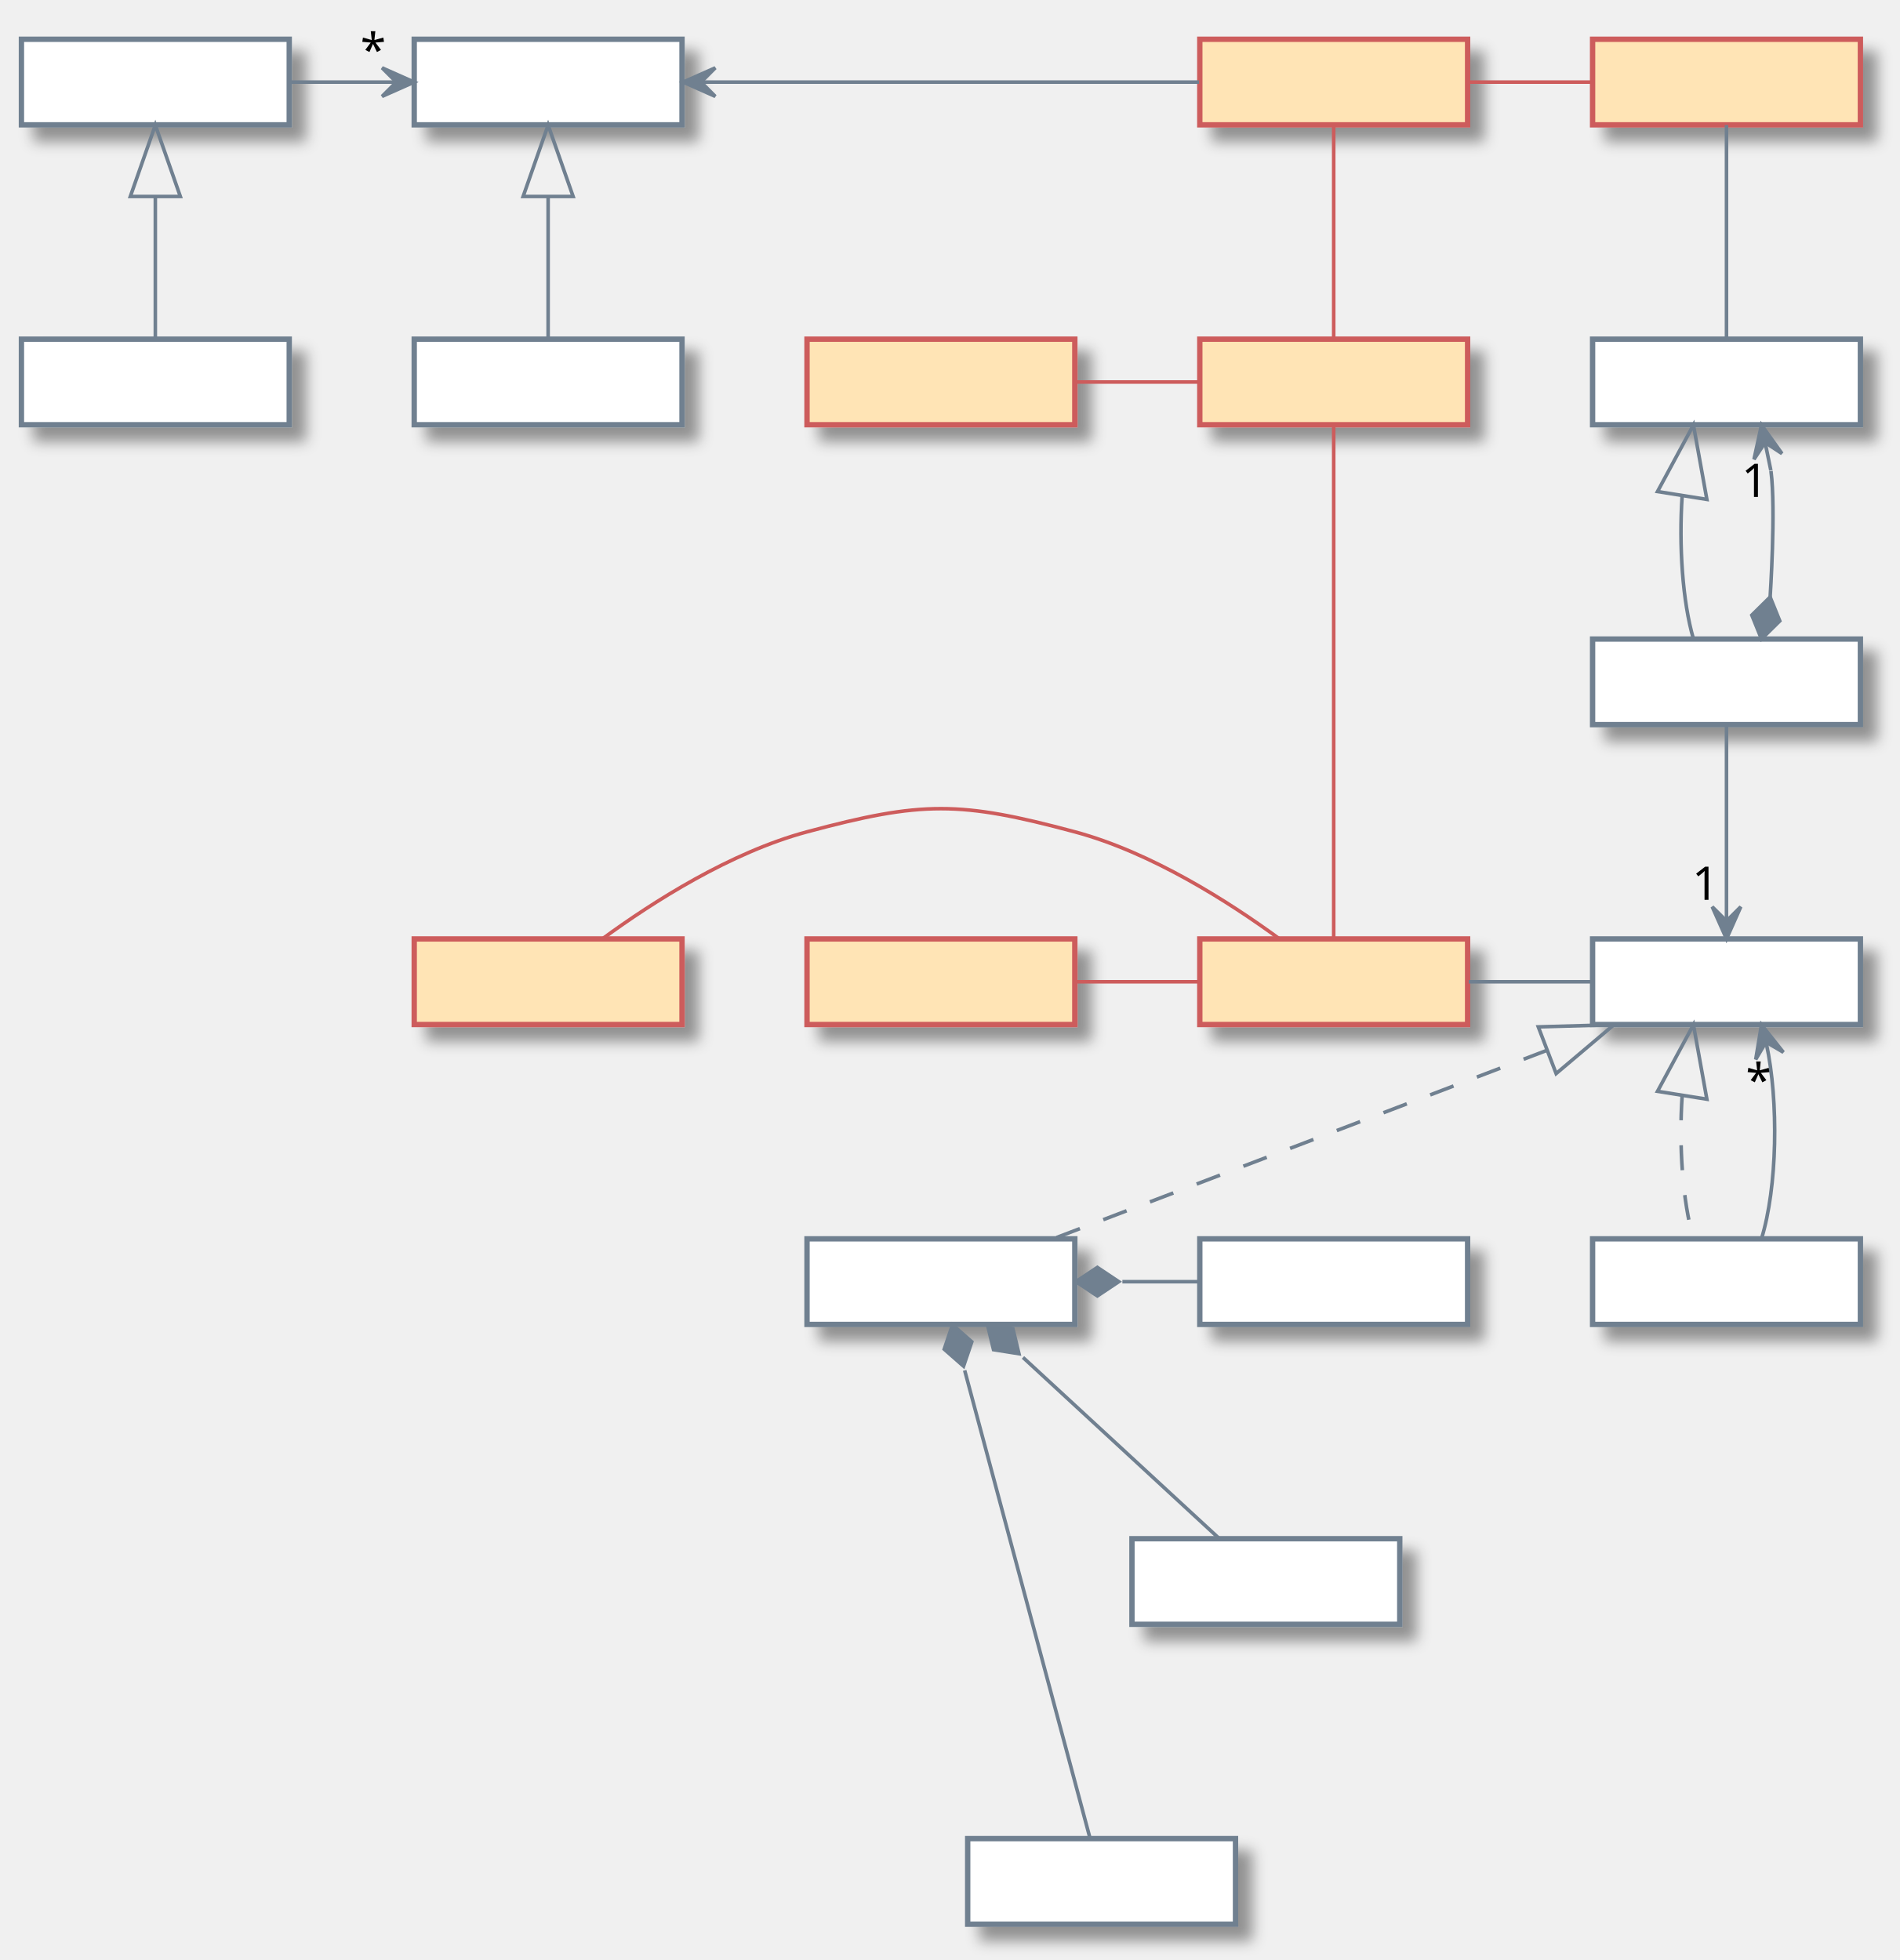
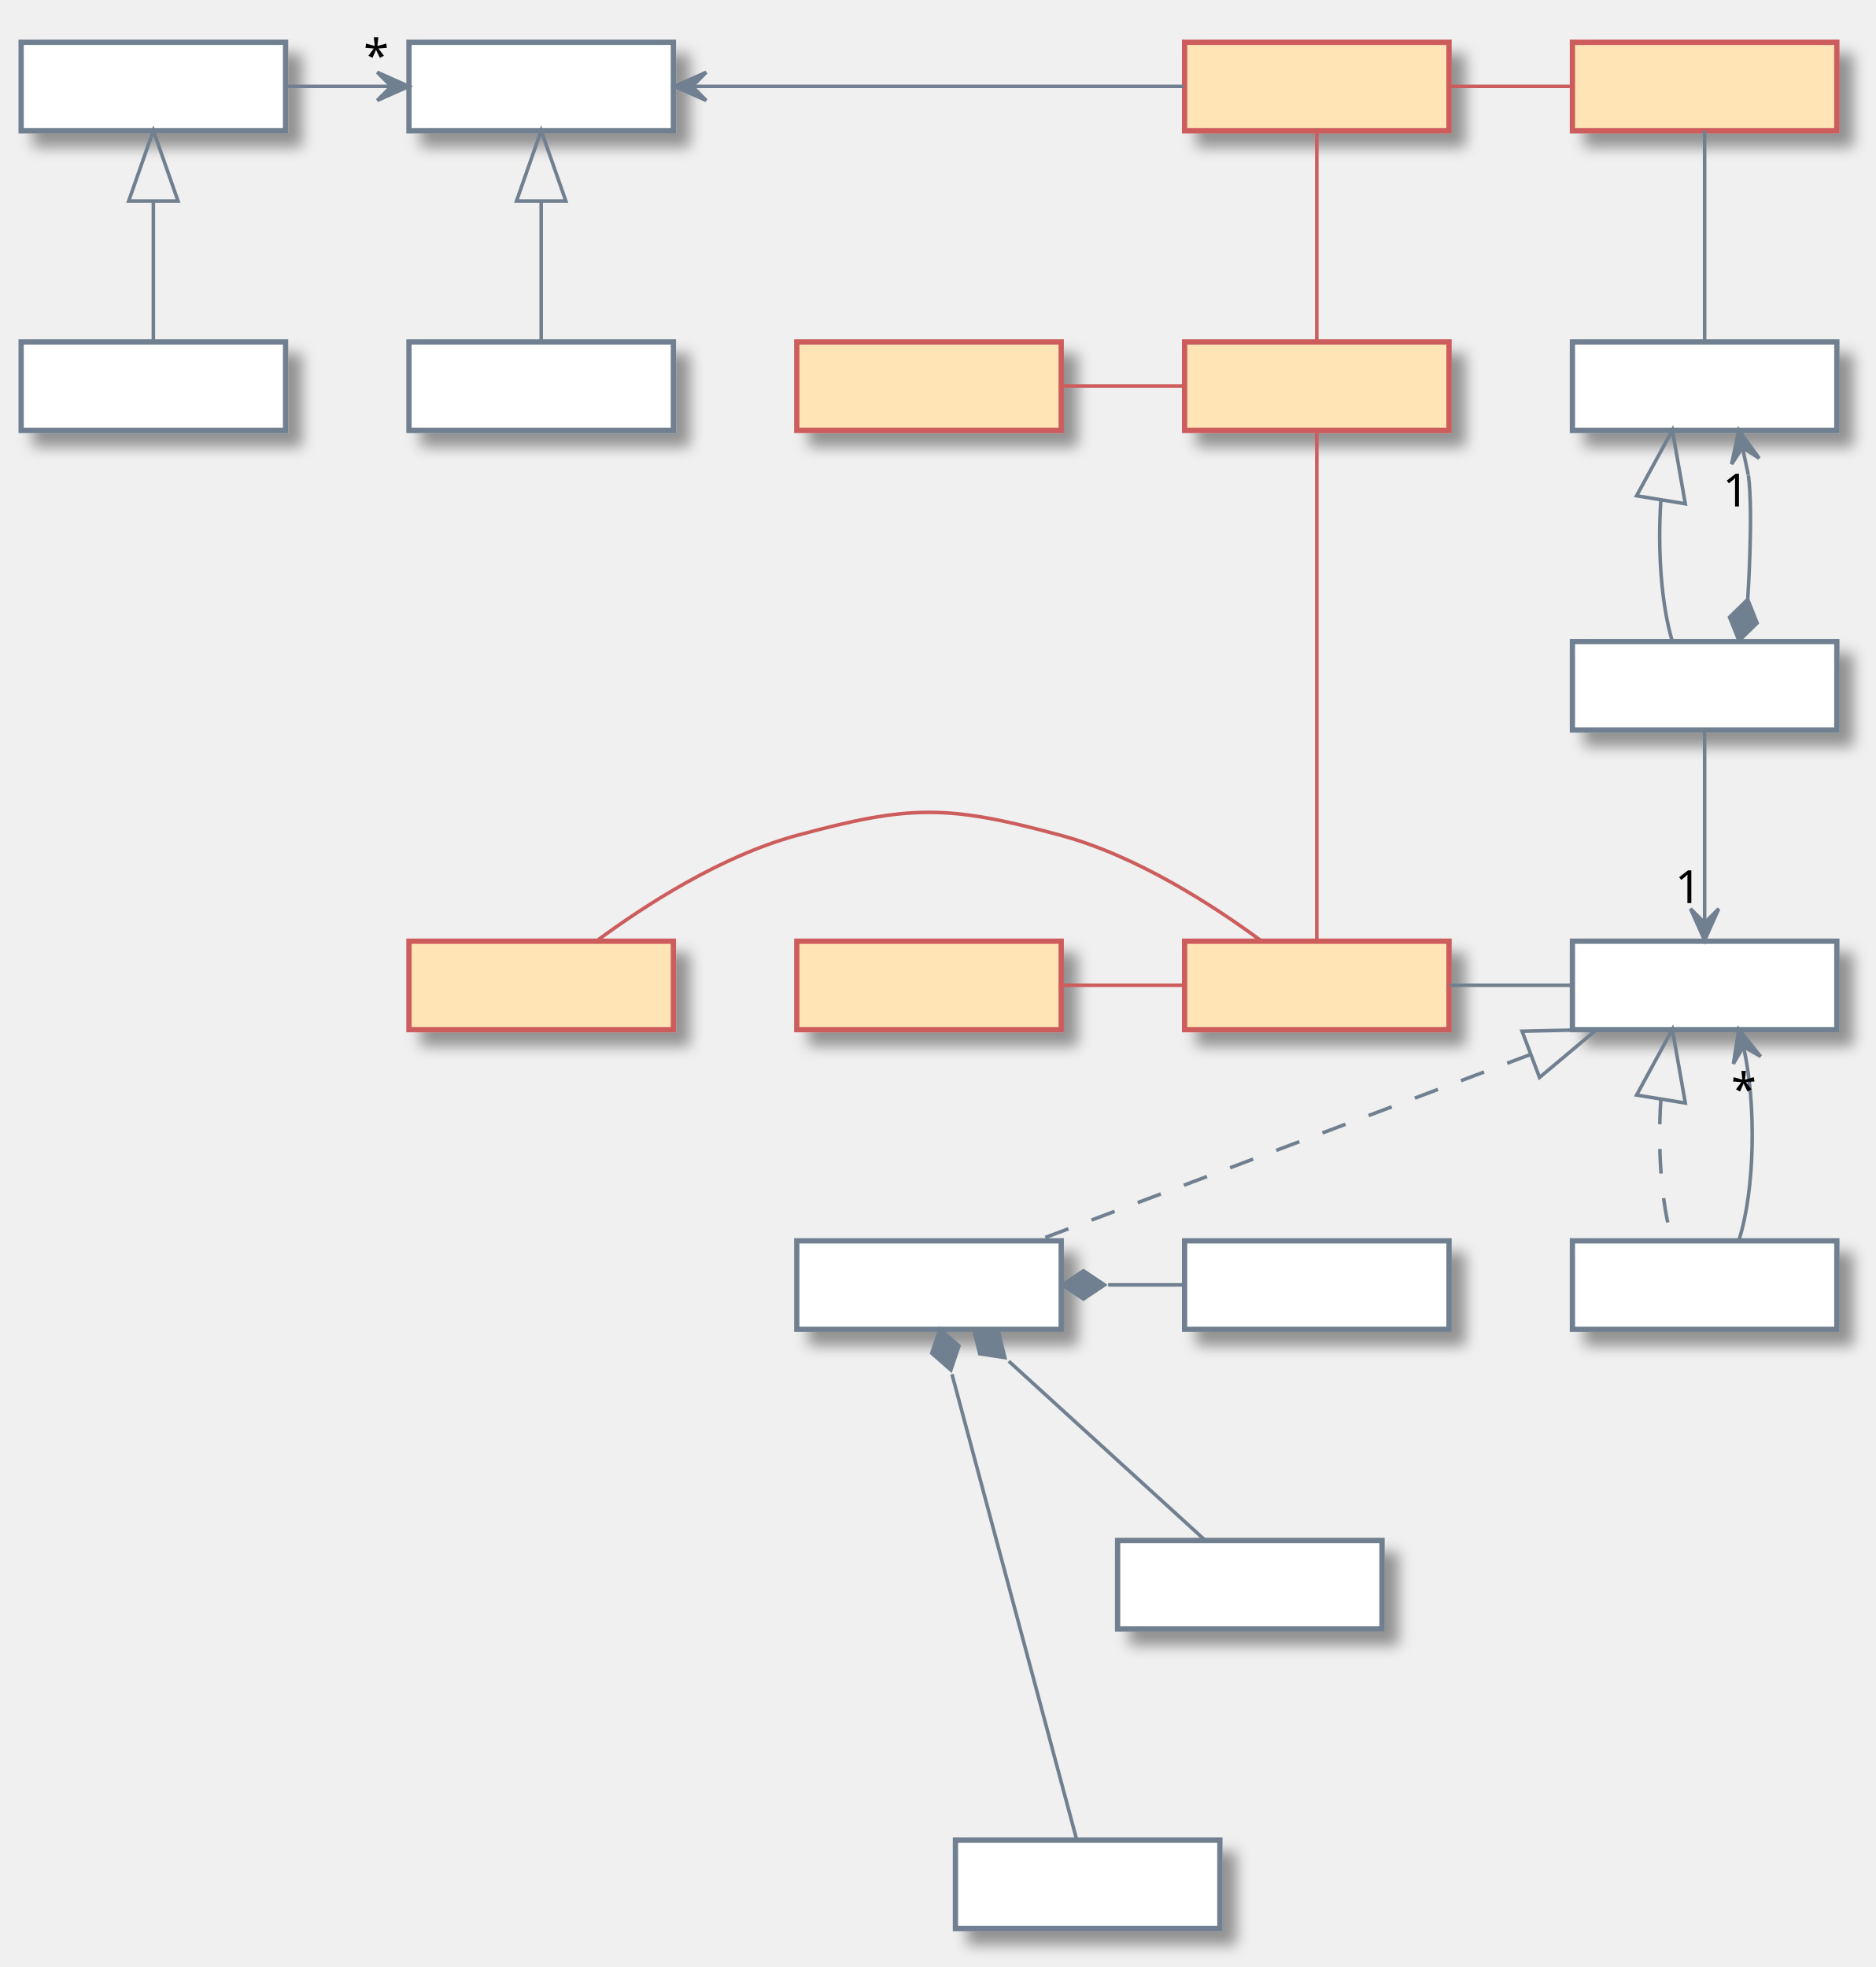
- <svg xmlns="http://www.w3.org/2000/svg" contentScriptType="application/ecmascript" contentStyleType="text/css" height="549px" preserveAspectRatio="none" style="width:532px;height:549px;" version="1.1" viewBox="0 0 532 549" width="532px" zoomAndPan="magnify">
+ <svg xmlns="http://www.w3.org/2000/svg" contentScriptType="application/ecmascript" contentStyleType="text/css" height="558px" preserveAspectRatio="none" style="width:532px;height:558px;" version="1.1" viewBox="0 0 532 558" width="532px" zoomAndPan="magnify">
  <defs>
    <filter height="300%" id="f1oznszs6luzek" width="300%" x="-1" y="-1">
      <feGaussianBlur result="blurOut" stdDeviation="2.0" />
      <feColorMatrix in="blurOut" result="blurOut2" type="matrix" values="0 0 0 0 0 0 0 0 0 0 0 0 0 0 0 0 0 0 .4 0" />
      <feOffset dx="4.0" dy="4.0" in="blurOut2" result="blurOut3" />
      <feBlend in="SourceGraphic" in2="blurOut3" mode="normal" />
    </filter>
  </defs>
  <g>
-     <rect fill="#FFFFFF" filter="url(#f1oznszs6luzek)" height="23.969" id="Parent" style="stroke: #708090; stroke-width: 1.5;" width="75" x="446" y="95" />
-     <text fill="#000000" font-family="sans-serif" font-size="12" lengthAdjust="spacingAndGlyphs" textLength="0" x="485.5" y="111.139" />
-     <rect fill="#FFFFFF" filter="url(#f1oznszs6luzek)" height="23.969" id="Decorator" style="stroke: #708090; stroke-width: 1.5;" width="75" x="446" y="179" />
-     <text fill="#000000" font-family="sans-serif" font-size="12" lengthAdjust="spacingAndGlyphs" textLength="0" x="485.5" y="195.139" />
-     <rect fill="#FFFFFF" filter="url(#f1oznszs6luzek)" height="23.969" id="Composite" style="stroke: #708090; stroke-width: 1.5;" width="75" x="446" y="263" />
-     <text fill="#000000" font-family="sans-serif" font-size="12" font-style="italic" lengthAdjust="spacingAndGlyphs" textLength="0" x="485.5" y="279.139" />
-     <rect fill="#FFFFFF" filter="url(#f1oznszs6luzek)" height="23.969" id="Leaf" style="stroke: #708090; stroke-width: 1.5;" width="75" x="226" y="347" />
-     <text fill="#000000" font-family="sans-serif" font-size="12" lengthAdjust="spacingAndGlyphs" textLength="0" x="265.5" y="363.139" />
-     <rect fill="#FFFFFF" filter="url(#f1oznszs6luzek)" height="23.969" id="Comp" style="stroke: #708090; stroke-width: 1.5;" width="75" x="446" y="347" />
-     <text fill="#000000" font-family="sans-serif" font-size="12" lengthAdjust="spacingAndGlyphs" textLength="0" x="485.5" y="363.139" />
-     <rect fill="#FFFFFF" filter="url(#f1oznszs6luzek)" height="23.969" id="Listener" style="stroke: #708090; stroke-width: 1.5;" width="75" x="116" y="11" />
-     <text fill="#000000" font-family="sans-serif" font-size="12" font-style="italic" lengthAdjust="spacingAndGlyphs" textLength="0" x="155.5" y="27.139" />
-     <rect fill="#FFFFFF" filter="url(#f1oznszs6luzek)" height="23.969" id="Observable" style="stroke: #708090; stroke-width: 1.5;" width="75" x="6" y="11" />
-     <text fill="#000000" font-family="sans-serif" font-size="12" font-style="italic" lengthAdjust="spacingAndGlyphs" textLength="0" x="45.5" y="27.139" />
-     <rect fill="#FFFFFF" filter="url(#f1oznszs6luzek)" height="23.969" id="ConcListener" style="stroke: #708090; stroke-width: 1.5;" width="75" x="116" y="95" />
-     <text fill="#000000" font-family="sans-serif" font-size="12" lengthAdjust="spacingAndGlyphs" textLength="0" x="155.5" y="111.139" />
-     <rect fill="#FFFFFF" filter="url(#f1oznszs6luzek)" height="23.969" id="ConcObservable" style="stroke: #708090; stroke-width: 1.5;" width="75" x="6" y="95" />
-     <text fill="#000000" font-family="sans-serif" font-size="12" lengthAdjust="spacingAndGlyphs" textLength="0" x="45.5" y="111.139" />
-     <rect fill="#FFE4B5" filter="url(#f1oznszs6luzek)" height="23.969" id="A" style="stroke: #CD5C5C; stroke-width: 1.5;" width="75" x="336" y="11" />
-     <text fill="#000000" font-family="sans-serif" font-size="12" lengthAdjust="spacingAndGlyphs" textLength="0" x="375.5" y="27.139" />
-     <rect fill="#FFE4B5" filter="url(#f1oznszs6luzek)" height="23.969" id="B" style="stroke: #CD5C5C; stroke-width: 1.5;" width="75" x="446" y="11" />
-     <text fill="#000000" font-family="sans-serif" font-size="12" lengthAdjust="spacingAndGlyphs" textLength="0" x="485.5" y="27.139" />
-     <rect fill="#FFE4B5" filter="url(#f1oznszs6luzek)" height="23.969" id="C" style="stroke: #CD5C5C; stroke-width: 1.5;" width="75" x="336" y="95" />
-     <text fill="#000000" font-family="sans-serif" font-size="12" lengthAdjust="spacingAndGlyphs" textLength="0" x="375.5" y="111.139" />
-     <rect fill="#FFE4B5" filter="url(#f1oznszs6luzek)" height="23.969" id="D" style="stroke: #CD5C5C; stroke-width: 1.5;" width="75" x="226" y="95" />
-     <text fill="#000000" font-family="sans-serif" font-size="12" lengthAdjust="spacingAndGlyphs" textLength="0" x="265.5" y="111.139" />
-     <rect fill="#FFE4B5" filter="url(#f1oznszs6luzek)" height="23.969" id="E" style="stroke: #CD5C5C; stroke-width: 1.5;" width="75" x="336" y="263" />
-     <text fill="#000000" font-family="sans-serif" font-size="12" lengthAdjust="spacingAndGlyphs" textLength="0" x="375.5" y="279.139" />
-     <rect fill="#FFE4B5" filter="url(#f1oznszs6luzek)" height="23.969" id="F" style="stroke: #CD5C5C; stroke-width: 1.5;" width="75" x="226" y="263" />
-     <text fill="#000000" font-family="sans-serif" font-size="12" lengthAdjust="spacingAndGlyphs" textLength="0" x="265.5" y="279.139" />
-     <rect fill="#FFE4B5" filter="url(#f1oznszs6luzek)" height="23.969" id="G" style="stroke: #CD5C5C; stroke-width: 1.5;" width="75" x="116" y="263" />
-     <text fill="#000000" font-family="sans-serif" font-size="12" lengthAdjust="spacingAndGlyphs" textLength="0" x="155.5" y="279.139" />
-     <rect fill="#FFFFFF" filter="url(#f1oznszs6luzek)" height="23.969" id="I" style="stroke: #708090; stroke-width: 1.5;" width="75" x="336" y="347" />
-     <text fill="#000000" font-family="sans-serif" font-size="12" lengthAdjust="spacingAndGlyphs" textLength="0" x="375.5" y="363.139" />
-     <rect fill="#FFFFFF" filter="url(#f1oznszs6luzek)" height="23.969" id="J" style="stroke: #708090; stroke-width: 1.5;" width="75" x="317" y="431" />
-     <text fill="#000000" font-family="sans-serif" font-size="12" lengthAdjust="spacingAndGlyphs" textLength="0" x="356.5" y="447.139" />
-     <rect fill="#FFFFFF" filter="url(#f1oznszs6luzek)" height="23.969" id="K" style="stroke: #708090; stroke-width: 1.5;" width="75" x="271" y="515" />
-     <text fill="#000000" font-family="sans-serif" font-size="12" lengthAdjust="spacingAndGlyphs" textLength="0" x="310.5" y="531.139" />
-     <path d="M471.09,138.797 C470.136,152.846 471.189,168.515 474.25,178.987 " fill="none" id="Parent-Decorator" style="stroke: #708090; stroke-width: 1.0;" />
-     <polygon fill="none" points="464.18,137.683,474.243,119.035,478.005,139.888,464.18,137.683" style="stroke: #708090; stroke-width: 1.0;" />
-     <path d="M495.957,131.939 C497.352,142.744 495.722,167.235 495.722,167.235 " fill="none" id="Parent-Decorator-1" style="stroke: #708090; stroke-width: 1.0;" />
-     <polygon fill="#708090" points="493.294,178.987,498.425,173.92,495.722,167.235,490.591,172.302,493.294,178.987" style="stroke: #708090; stroke-width: 1.0;" />
-     <polygon fill="#708090" points="493.301,119.035,491.198,128.657,494.309,123.933,499.033,127.044,493.301,119.035" style="stroke: #708090; stroke-width: 1.0;" />
-     <line style="stroke: #708090; stroke-width: 1.0;" x1="494.309" x2="495.922" y1="123.933" y2="131.768" />
-     <text fill="#000000" font-family="sans-serif" font-size="13" lengthAdjust="spacingAndGlyphs" textLength="8" x="487.694" y="139.194">1</text>
-     <path d="M483.5,203.035 C483.5,217.382 483.5,241.462 483.5,257.777 " fill="none" id="Decorator-Composite" style="stroke: #708090; stroke-width: 1.0;" />
-     <polygon fill="#708090" points="483.5,262.987,487.5,253.987,483.5,257.987,479.5,253.987,483.5,262.987" style="stroke: #708090; stroke-width: 1.0;" />
-     <text fill="#000000" font-family="sans-serif" font-size="13" lengthAdjust="spacingAndGlyphs" textLength="8" x="473.85" y="252.039">1</text>
-     <path d="M433.216,294.199 C390.677,310.441 331.041,333.212 294.962,346.987 " fill="none" id="Composite-Leaf" style="stroke: #708090; stroke-width: 1.0; stroke-dasharray: 7.0,7.0;" />
-     <polygon fill="none" points="430.798,287.63,451.979,287.035,435.792,300.709,430.798,287.63" style="stroke: #708090; stroke-width: 1.0;" />
-     <path d="M471.09,306.797 C470.136,320.846 471.189,336.515 474.25,346.987 " fill="none" id="Composite-Comp" style="stroke: #708090; stroke-width: 1.0; stroke-dasharray: 7.0,7.0;" />
-     <polygon fill="none" points="464.18,305.683,474.243,287.035,478.005,307.888,464.18,305.683" style="stroke: #708090; stroke-width: 1.0;" />
-     <path d="M494.652,292.248 C498.184,308.572 497.731,332.651 493.294,346.987 " fill="none" id="Composite-Comp-1" style="stroke: #708090; stroke-width: 1.0;" />
-     <polygon fill="#708090" points="493.301,287.035,491.686,296.751,494.555,291.875,499.43,294.744,493.301,287.035" style="stroke: #708090; stroke-width: 1.0;" />
-     <text fill="#000000" font-family="sans-serif" font-size="13" lengthAdjust="spacingAndGlyphs" textLength="7" x="488.9" y="307.194">*</text>
-     <path d="M81.312,23 C91.158,23 101.003,23 110.848,23 " fill="none" id="Observable-Listener" style="stroke: #708090; stroke-width: 1.0;" />
-     <polygon fill="#708090" points="115.996,23,106.996,19,110.996,23,106.996,27,115.996,23" style="stroke: #708090; stroke-width: 1.0;" />
-     <text fill="#000000" font-family="sans-serif" font-size="13" lengthAdjust="spacingAndGlyphs" textLength="7" x="100.924" y="18.607">*</text>
-     <path d="M153.5,55.048 C153.5,69.032 153.5,84.578 153.5,94.987 " fill="none" id="Listener-ConcListener" style="stroke: #708090; stroke-width: 1.0;" />
-     <polygon fill="none" points="146.5,55.035,153.5,35.035,160.5,55.035,146.5,55.035" style="stroke: #708090; stroke-width: 1.0;" />
-     <path d="M43.5,55.048 C43.5,69.032 43.5,84.578 43.5,94.987 " fill="none" id="Observable-ConcObservable" style="stroke: #708090; stroke-width: 1.0;" />
-     <polygon fill="none" points="36.5,55.035,43.5,35.035,50.5,55.035,36.5,55.035" style="stroke: #708090; stroke-width: 1.0;" />
-     <path d="M483.5,35.035 C483.5,51.004 483.5,79.03 483.5,94.987 " fill="none" id="B-Parent" style="stroke: #708090; stroke-width: 1.0;" />
-     <path d="M411.312,23 C422.874,23 434.435,23 445.996,23 " fill="none" id="A-B" style="stroke: #CD5C5C; stroke-width: 1.0;" />
-     <path d="M373.5,35.035 C373.5,51.004 373.5,79.03 373.5,94.987 " fill="none" id="A-C" style="stroke: #CD5C5C; stroke-width: 1.0;" />
-     <path d="M301.312,107 C312.874,107 324.435,107 335.996,107 " fill="none" id="D-C" style="stroke: #CD5C5C; stroke-width: 1.0;" />
-     <path d="M373.5,119.082 C373.5,149.929 373.5,231.355 373.5,262.574 " fill="none" id="C-E" style="stroke: #CD5C5C; stroke-width: 1.0;" />
-     <path d="M301.312,275 C312.874,275 324.435,275 335.996,275 " fill="none" id="F-E" style="stroke: #CD5C5C; stroke-width: 1.0;" />
-     <path d="M168.827,262.879 C182.808,252.65 204.507,238.776 226,233 C258.191,224.349 268.809,224.349 301,233 C322.493,238.776 344.192,252.65 358.173,262.879 " fill="none" id="G-E" style="stroke: #CD5C5C; stroke-width: 1.0;" />
-     <path d="M411.312,275 C422.874,275 434.435,275 445.996,275 " fill="none" id="E-Composite" style="stroke: #708090; stroke-width: 1.0;" />
-     <path d="M314.319,359 C321.545,359 328.771,359 335.996,359 " fill="none" id="Leaf-I" style="stroke: #708090; stroke-width: 1.0;" />
-     <polygon fill="#708090" points="301.312,359,307.312,363,313.312,359,307.312,355,301.312,359" style="stroke: #708090; stroke-width: 1.0;" />
-     <path d="M286.483,380.215 C303.888,396.281 327.17,417.773 341.486,430.987 " fill="none" id="Leaf-J" style="stroke: #708090; stroke-width: 1.0;" />
-     <polygon fill="#708090" points="276.538,371.035,278.234,378.044,285.356,379.175,283.66,372.166,276.538,371.035" style="stroke: #708090; stroke-width: 1.0;" />
-     <path d="M270.156,383.848 C279.926,420.324 297.789,487.014 305.172,514.574 " fill="none" id="Leaf-K" style="stroke: #708090; stroke-width: 1.0;" />
-     <polygon fill="#708090" points="266.736,371.082,264.425,377.913,269.841,382.673,272.152,375.843,266.736,371.082" style="stroke: #708090; stroke-width: 1.0;" />
-     <path d="M196.392,23 C242.855,23 289.318,23 335.781,23 " fill="none" id="Listener-A" style="stroke: #708090; stroke-width: 1.0;" />
-     <polygon fill="#708090" points="191.312,23,200.312,27,196.312,23,200.312,19,191.312,23" style="stroke: #708090; stroke-width: 1.0;" />
+     <rect fill="#FFFFFF" filter="url(#f1oznszs6luzek)" height="25.094" id="Parent" style="stroke: #708090; stroke-width: 1.5;" width="75" x="446" y="97" />
+     <text fill="#000000" font-family="sans-serif" font-size="12" lengthAdjust="spacingAndGlyphs" textLength="0" x="485" y="114.457" />
+     <rect fill="#FFFFFF" filter="url(#f1oznszs6luzek)" height="25.094" id="Decorator" style="stroke: #708090; stroke-width: 1.5;" width="75" x="446" y="182" />
+     <text fill="#000000" font-family="sans-serif" font-size="12" lengthAdjust="spacingAndGlyphs" textLength="0" x="485" y="199.457" />
+     <rect fill="#FFFFFF" filter="url(#f1oznszs6luzek)" height="25.094" id="Composite" style="stroke: #708090; stroke-width: 1.5;" width="75" x="446" y="267" />
+     <text fill="#000000" font-family="sans-serif" font-size="12" font-style="italic" lengthAdjust="spacingAndGlyphs" textLength="0" x="485" y="284.457" />
+     <rect fill="#FFFFFF" filter="url(#f1oznszs6luzek)" height="25.094" id="Leaf" style="stroke: #708090; stroke-width: 1.5;" width="75" x="226" y="352" />
+     <text fill="#000000" font-family="sans-serif" font-size="12" lengthAdjust="spacingAndGlyphs" textLength="0" x="265" y="369.457" />
+     <rect fill="#FFFFFF" filter="url(#f1oznszs6luzek)" height="25.094" id="Comp" style="stroke: #708090; stroke-width: 1.5;" width="75" x="446" y="352" />
+     <text fill="#000000" font-family="sans-serif" font-size="12" lengthAdjust="spacingAndGlyphs" textLength="0" x="485" y="369.457" />
+     <rect fill="#FFFFFF" filter="url(#f1oznszs6luzek)" height="25.094" id="Listener" style="stroke: #708090; stroke-width: 1.5;" width="75" x="116" y="12" />
+     <text fill="#000000" font-family="sans-serif" font-size="12" font-style="italic" lengthAdjust="spacingAndGlyphs" textLength="0" x="155" y="29.457" />
+     <rect fill="#FFFFFF" filter="url(#f1oznszs6luzek)" height="25.094" id="Observable" style="stroke: #708090; stroke-width: 1.5;" width="75" x="6" y="12" />
+     <text fill="#000000" font-family="sans-serif" font-size="12" font-style="italic" lengthAdjust="spacingAndGlyphs" textLength="0" x="45" y="29.457" />
+     <rect fill="#FFFFFF" filter="url(#f1oznszs6luzek)" height="25.094" id="ConcListener" style="stroke: #708090; stroke-width: 1.5;" width="75" x="116" y="97" />
+     <text fill="#000000" font-family="sans-serif" font-size="12" lengthAdjust="spacingAndGlyphs" textLength="0" x="155" y="114.457" />
+     <rect fill="#FFFFFF" filter="url(#f1oznszs6luzek)" height="25.094" id="ConcObservable" style="stroke: #708090; stroke-width: 1.5;" width="75" x="6" y="97" />
+     <text fill="#000000" font-family="sans-serif" font-size="12" lengthAdjust="spacingAndGlyphs" textLength="0" x="45" y="114.457" />
+     <rect fill="#FFE4B5" filter="url(#f1oznszs6luzek)" height="25.094" id="A" style="stroke: #CD5C5C; stroke-width: 1.5;" width="75" x="336" y="12" />
+     <text fill="#000000" font-family="sans-serif" font-size="12" lengthAdjust="spacingAndGlyphs" textLength="0" x="375" y="29.457" />
+     <rect fill="#FFE4B5" filter="url(#f1oznszs6luzek)" height="25.094" id="B" style="stroke: #CD5C5C; stroke-width: 1.5;" width="75" x="446" y="12" />
+     <text fill="#000000" font-family="sans-serif" font-size="12" lengthAdjust="spacingAndGlyphs" textLength="0" x="485" y="29.457" />
+     <rect fill="#FFE4B5" filter="url(#f1oznszs6luzek)" height="25.094" id="C" style="stroke: #CD5C5C; stroke-width: 1.5;" width="75" x="336" y="97" />
+     <text fill="#000000" font-family="sans-serif" font-size="12" lengthAdjust="spacingAndGlyphs" textLength="0" x="375" y="114.457" />
+     <rect fill="#FFE4B5" filter="url(#f1oznszs6luzek)" height="25.094" id="D" style="stroke: #CD5C5C; stroke-width: 1.5;" width="75" x="226" y="97" />
+     <text fill="#000000" font-family="sans-serif" font-size="12" lengthAdjust="spacingAndGlyphs" textLength="0" x="265" y="114.457" />
+     <rect fill="#FFE4B5" filter="url(#f1oznszs6luzek)" height="25.094" id="E" style="stroke: #CD5C5C; stroke-width: 1.5;" width="75" x="336" y="267" />
+     <text fill="#000000" font-family="sans-serif" font-size="12" lengthAdjust="spacingAndGlyphs" textLength="0" x="375" y="284.457" />
+     <rect fill="#FFE4B5" filter="url(#f1oznszs6luzek)" height="25.094" id="F" style="stroke: #CD5C5C; stroke-width: 1.5;" width="75" x="226" y="267" />
+     <text fill="#000000" font-family="sans-serif" font-size="12" lengthAdjust="spacingAndGlyphs" textLength="0" x="265" y="284.457" />
+     <rect fill="#FFE4B5" filter="url(#f1oznszs6luzek)" height="25.094" id="G" style="stroke: #CD5C5C; stroke-width: 1.5;" width="75" x="116" y="267" />
+     <text fill="#000000" font-family="sans-serif" font-size="12" lengthAdjust="spacingAndGlyphs" textLength="0" x="155" y="284.457" />
+     <rect fill="#FFFFFF" filter="url(#f1oznszs6luzek)" height="25.094" id="I" style="stroke: #708090; stroke-width: 1.5;" width="75" x="336" y="352" />
+     <text fill="#000000" font-family="sans-serif" font-size="12" lengthAdjust="spacingAndGlyphs" textLength="0" x="375" y="369.457" />
+     <rect fill="#FFFFFF" filter="url(#f1oznszs6luzek)" height="25.094" id="J" style="stroke: #708090; stroke-width: 1.5;" width="75" x="317" y="437" />
+     <text fill="#000000" font-family="sans-serif" font-size="12" lengthAdjust="spacingAndGlyphs" textLength="0" x="356" y="454.457" />
+     <rect fill="#FFFFFF" filter="url(#f1oznszs6luzek)" height="25.094" id="K" style="stroke: #708090; stroke-width: 1.5;" width="75" x="271" y="522" />
+     <text fill="#000000" font-family="sans-serif" font-size="12" lengthAdjust="spacingAndGlyphs" textLength="0" x="310" y="539.457" />
+     <path d="M471.09,141.932 C470.132,155.881 471.201,171.446 474.297,181.79 " fill="none" id="Parent-Decorator" style="stroke: #708090; stroke-width: 1.0;" />
+     <polygon fill="none" points="464.207,140.646,474.348,122.041,478.023,142.909,464.207,140.646" style="stroke: #708090; stroke-width: 1.0;" />
+     <path d="M495.918,134.847 C497.354,145.604 495.718,170.048 495.718,170.048 " fill="none" id="Parent-Decorator-1" style="stroke: #708090; stroke-width: 1.0;" />
+     <polygon fill="#708090" points="493.244,181.79,498.395,176.744,495.718,170.048,490.567,175.094,493.244,181.79" style="stroke: #708090; stroke-width: 1.0;" />
+     <polygon fill="#708090" points="493.19,122.041,491.153,131.677,494.232,126.931,498.977,130.01,493.19,122.041" style="stroke: #708090; stroke-width: 1.0;" />
+     <line style="stroke: #708090; stroke-width: 1.0;" x1="494.232" x2="495.899" y1="126.931" y2="134.756" />
+     <text fill="#000000" font-family="sans-serif" font-size="13" lengthAdjust="spacingAndGlyphs" textLength="7" x="488.627" y="143.675">1</text>
+     <path d="M483.5,207.041 C483.5,221.208 483.5,245.348 483.5,261.605 " fill="none" id="Decorator-Composite" style="stroke: #708090; stroke-width: 1.0;" />
+     <polygon fill="#708090" points="483.5,266.79,487.5,257.79,483.5,261.79,479.5,257.79,483.5,266.79" style="stroke: #708090; stroke-width: 1.0;" />
+     <text fill="#000000" font-family="sans-serif" font-size="13" lengthAdjust="spacingAndGlyphs" textLength="7" x="475.122" y="256.181">1</text>
+     <path d="M434.04,299.16 C391.144,315.343 330.41,338.257 294.184,351.924 " fill="none" id="Composite-Leaf" style="stroke: #708090; stroke-width: 1.0; stroke-dasharray: 7.0,7.0;" />
+     <polygon fill="none" points="431.726,292.551,452.91,292.041,436.668,305.65,431.726,292.551" style="stroke: #708090; stroke-width: 1.0;" />
+     <path d="M471.09,311.932 C470.132,325.881 471.201,341.446 474.297,351.79 " fill="none" id="Composite-Comp" style="stroke: #708090; stroke-width: 1.0; stroke-dasharray: 7.0,7.0;" />
+     <polygon fill="none" points="464.207,310.646,474.348,292.041,478.023,312.909,464.207,310.646" style="stroke: #708090; stroke-width: 1.0;" />
+     <path d="M494.576,297.202 C498.204,313.395 497.76,337.544 493.244,351.79 " fill="none" id="Composite-Comp-1" style="stroke: #708090; stroke-width: 1.0;" />
+     <polygon fill="#708090" points="493.19,292.041,491.662,301.771,494.487,296.87,499.388,299.695,493.19,292.041" style="stroke: #708090; stroke-width: 1.0;" />
+     <text fill="#000000" font-family="sans-serif" font-size="13" lengthAdjust="spacingAndGlyphs" textLength="5" x="491.021" y="313.675">*</text>
+     <path d="M81.312,24.5 C91.158,24.5 101.003,24.5 110.848,24.5 " fill="none" id="Observable-Listener" style="stroke: #708090; stroke-width: 1.0;" />
+     <polygon fill="#708090" points="115.996,24.5,106.996,20.5,110.996,24.5,106.996,28.5,115.996,24.5" style="stroke: #708090; stroke-width: 1.0;" />
+     <text fill="#000000" font-family="sans-serif" font-size="13" lengthAdjust="spacingAndGlyphs" textLength="5" x="103.12" y="20.445">*</text>
+     <path d="M153.5,57.183 C153.5,71.068 153.5,86.508 153.5,96.79 " fill="none" id="Listener-ConcListener" style="stroke: #708090; stroke-width: 1.0;" />
+     <polygon fill="none" points="146.5,57.041,153.5,37.041,160.5,57.041,146.5,57.041" style="stroke: #708090; stroke-width: 1.0;" />
+     <path d="M43.5,57.183 C43.5,71.068 43.5,86.508 43.5,96.79 " fill="none" id="Observable-ConcObservable" style="stroke: #708090; stroke-width: 1.0;" />
+     <polygon fill="none" points="36.5,57.041,43.5,37.041,50.5,57.041,36.5,57.041" style="stroke: #708090; stroke-width: 1.0;" />
+     <path d="M483.5,37.041 C483.5,52.809 483.5,80.933 483.5,96.79 " fill="none" id="B-Parent" style="stroke: #708090; stroke-width: 1.0;" />
+     <path d="M411.313,24.5 C422.874,24.5 434.435,24.5 445.996,24.5 " fill="none" id="A-B" style="stroke: #CD5C5C; stroke-width: 1.0;" />
+     <path d="M373.5,37.041 C373.5,52.809 373.5,80.933 373.5,96.79 " fill="none" id="A-C" style="stroke: #CD5C5C; stroke-width: 1.0;" />
+     <path d="M301.313,109.5 C312.874,109.5 324.435,109.5 335.996,109.5 " fill="none" id="D-C" style="stroke: #CD5C5C; stroke-width: 1.0;" />
+     <path d="M373.5,122.047 C373.5,152.738 373.5,236.089 373.5,266.872 " fill="none" id="C-E" style="stroke: #CD5C5C; stroke-width: 1.0;" />
+     <path d="M301.313,279.5 C312.874,279.5 324.435,279.5 335.996,279.5 " fill="none" id="F-E" style="stroke: #CD5C5C; stroke-width: 1.0;" />
+     <path d="M169.354,266.829 C183.335,256.522 204.739,242.772 226,237 C258.169,228.266 268.831,228.266 301,237 C322.261,242.772 343.665,256.522 357.646,266.829 " fill="none" id="G-E" style="stroke: #CD5C5C; stroke-width: 1.0;" />
+     <path d="M411.313,279.5 C422.874,279.5 434.435,279.5 445.996,279.5 " fill="none" id="E-Composite" style="stroke: #708090; stroke-width: 1.0;" />
+     <path d="M314.319,364.5 C321.545,364.5 328.771,364.5 335.996,364.5 " fill="none" id="Leaf-I" style="stroke: #708090; stroke-width: 1.0;" />
+     <polygon fill="#708090" points="301.313,364.5,307.313,368.5,313.313,364.5,307.313,360.5,301.313,364.5" style="stroke: #708090; stroke-width: 1.0;" />
+     <path d="M286.131,386.141 C303.643,402.114 327.264,423.659 341.661,436.79 " fill="none" id="Leaf-J" style="stroke: #708090; stroke-width: 1.0;" />
+     <polygon fill="#708090" points="276.153,377.041,277.89,384.04,285.019,385.128,283.282,378.129,276.153,377.041" style="stroke: #708090; stroke-width: 1.0;" />
+     <path d="M270.019,389.837 C279.853,426.552 298.106,494.696 305.385,521.872 " fill="none" id="Leaf-K" style="stroke: #708090; stroke-width: 1.0;" />
+     <polygon fill="#708090" points="266.593,377.047,264.282,383.878,269.699,388.638,272.01,381.807,266.593,377.047" style="stroke: #708090; stroke-width: 1.0;" />
+     <path d="M196.391,24.5 C242.855,24.5 289.318,24.5 335.781,24.5 " fill="none" id="Listener-A" style="stroke: #708090; stroke-width: 1.0;" />
+     <polygon fill="#708090" points="191.313,24.5,200.313,28.5,196.313,24.5,200.313,20.5,191.313,24.5" style="stroke: #708090; stroke-width: 1.0;" />
  </g>
</svg>
